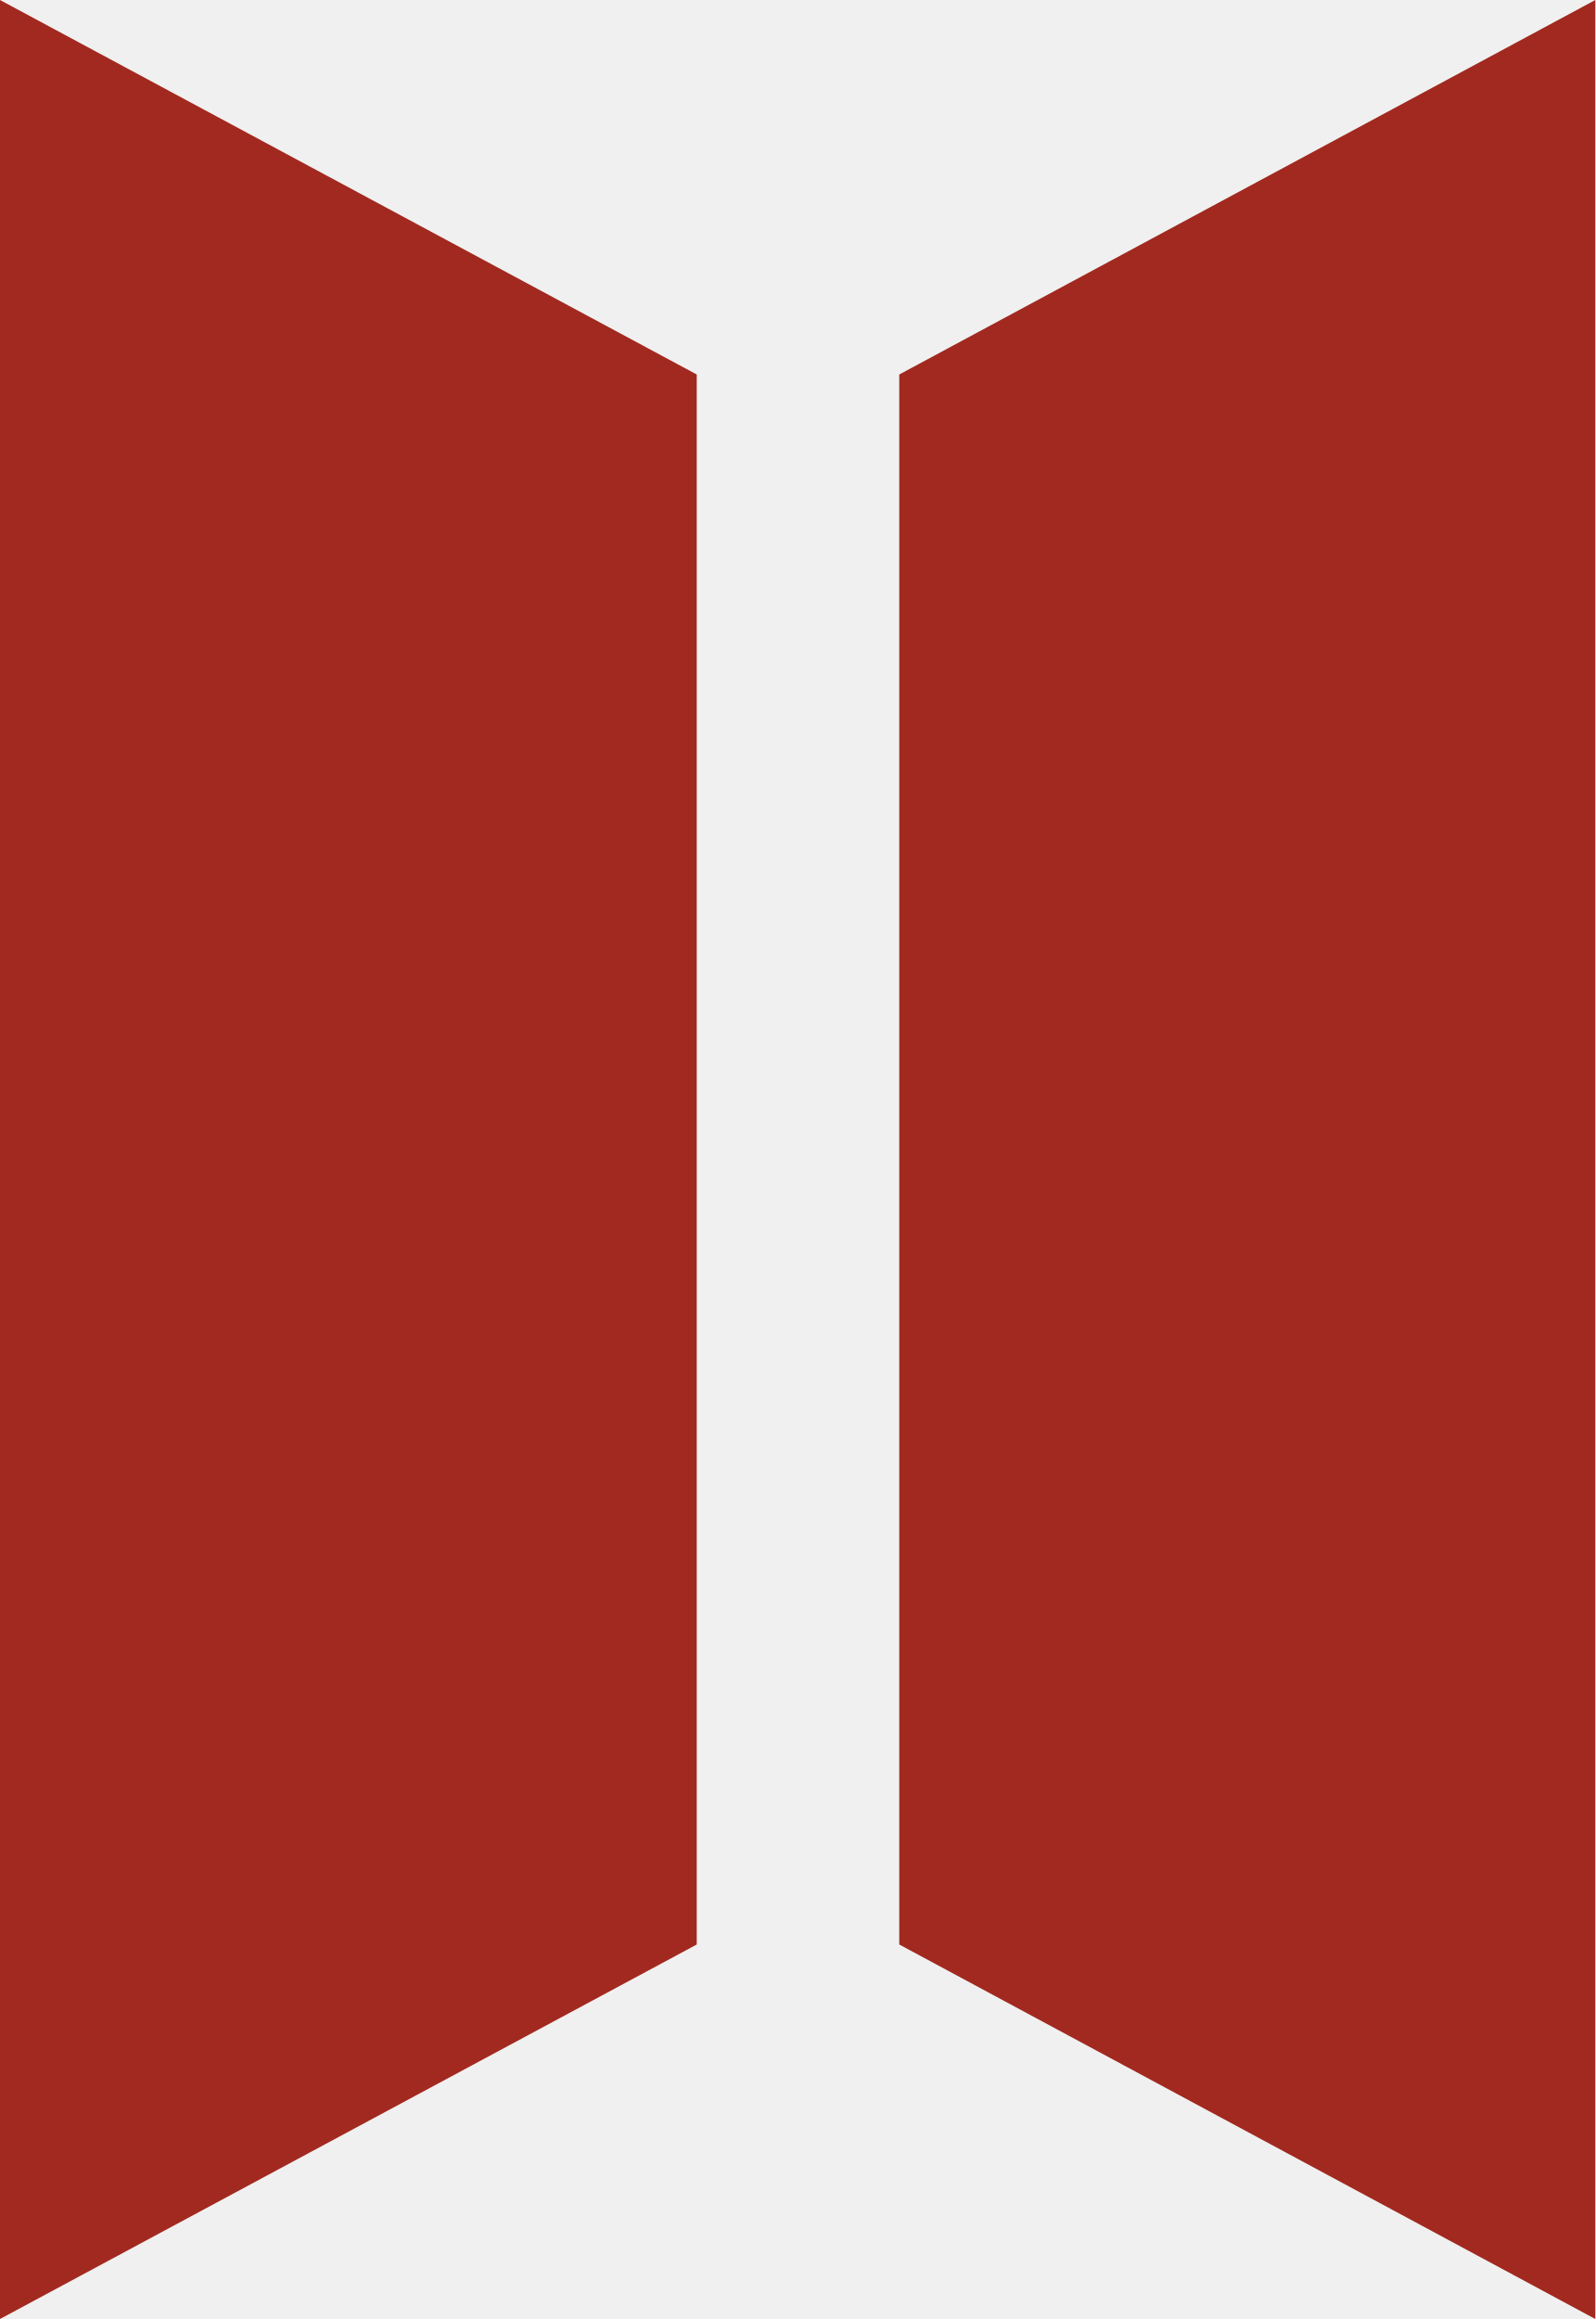
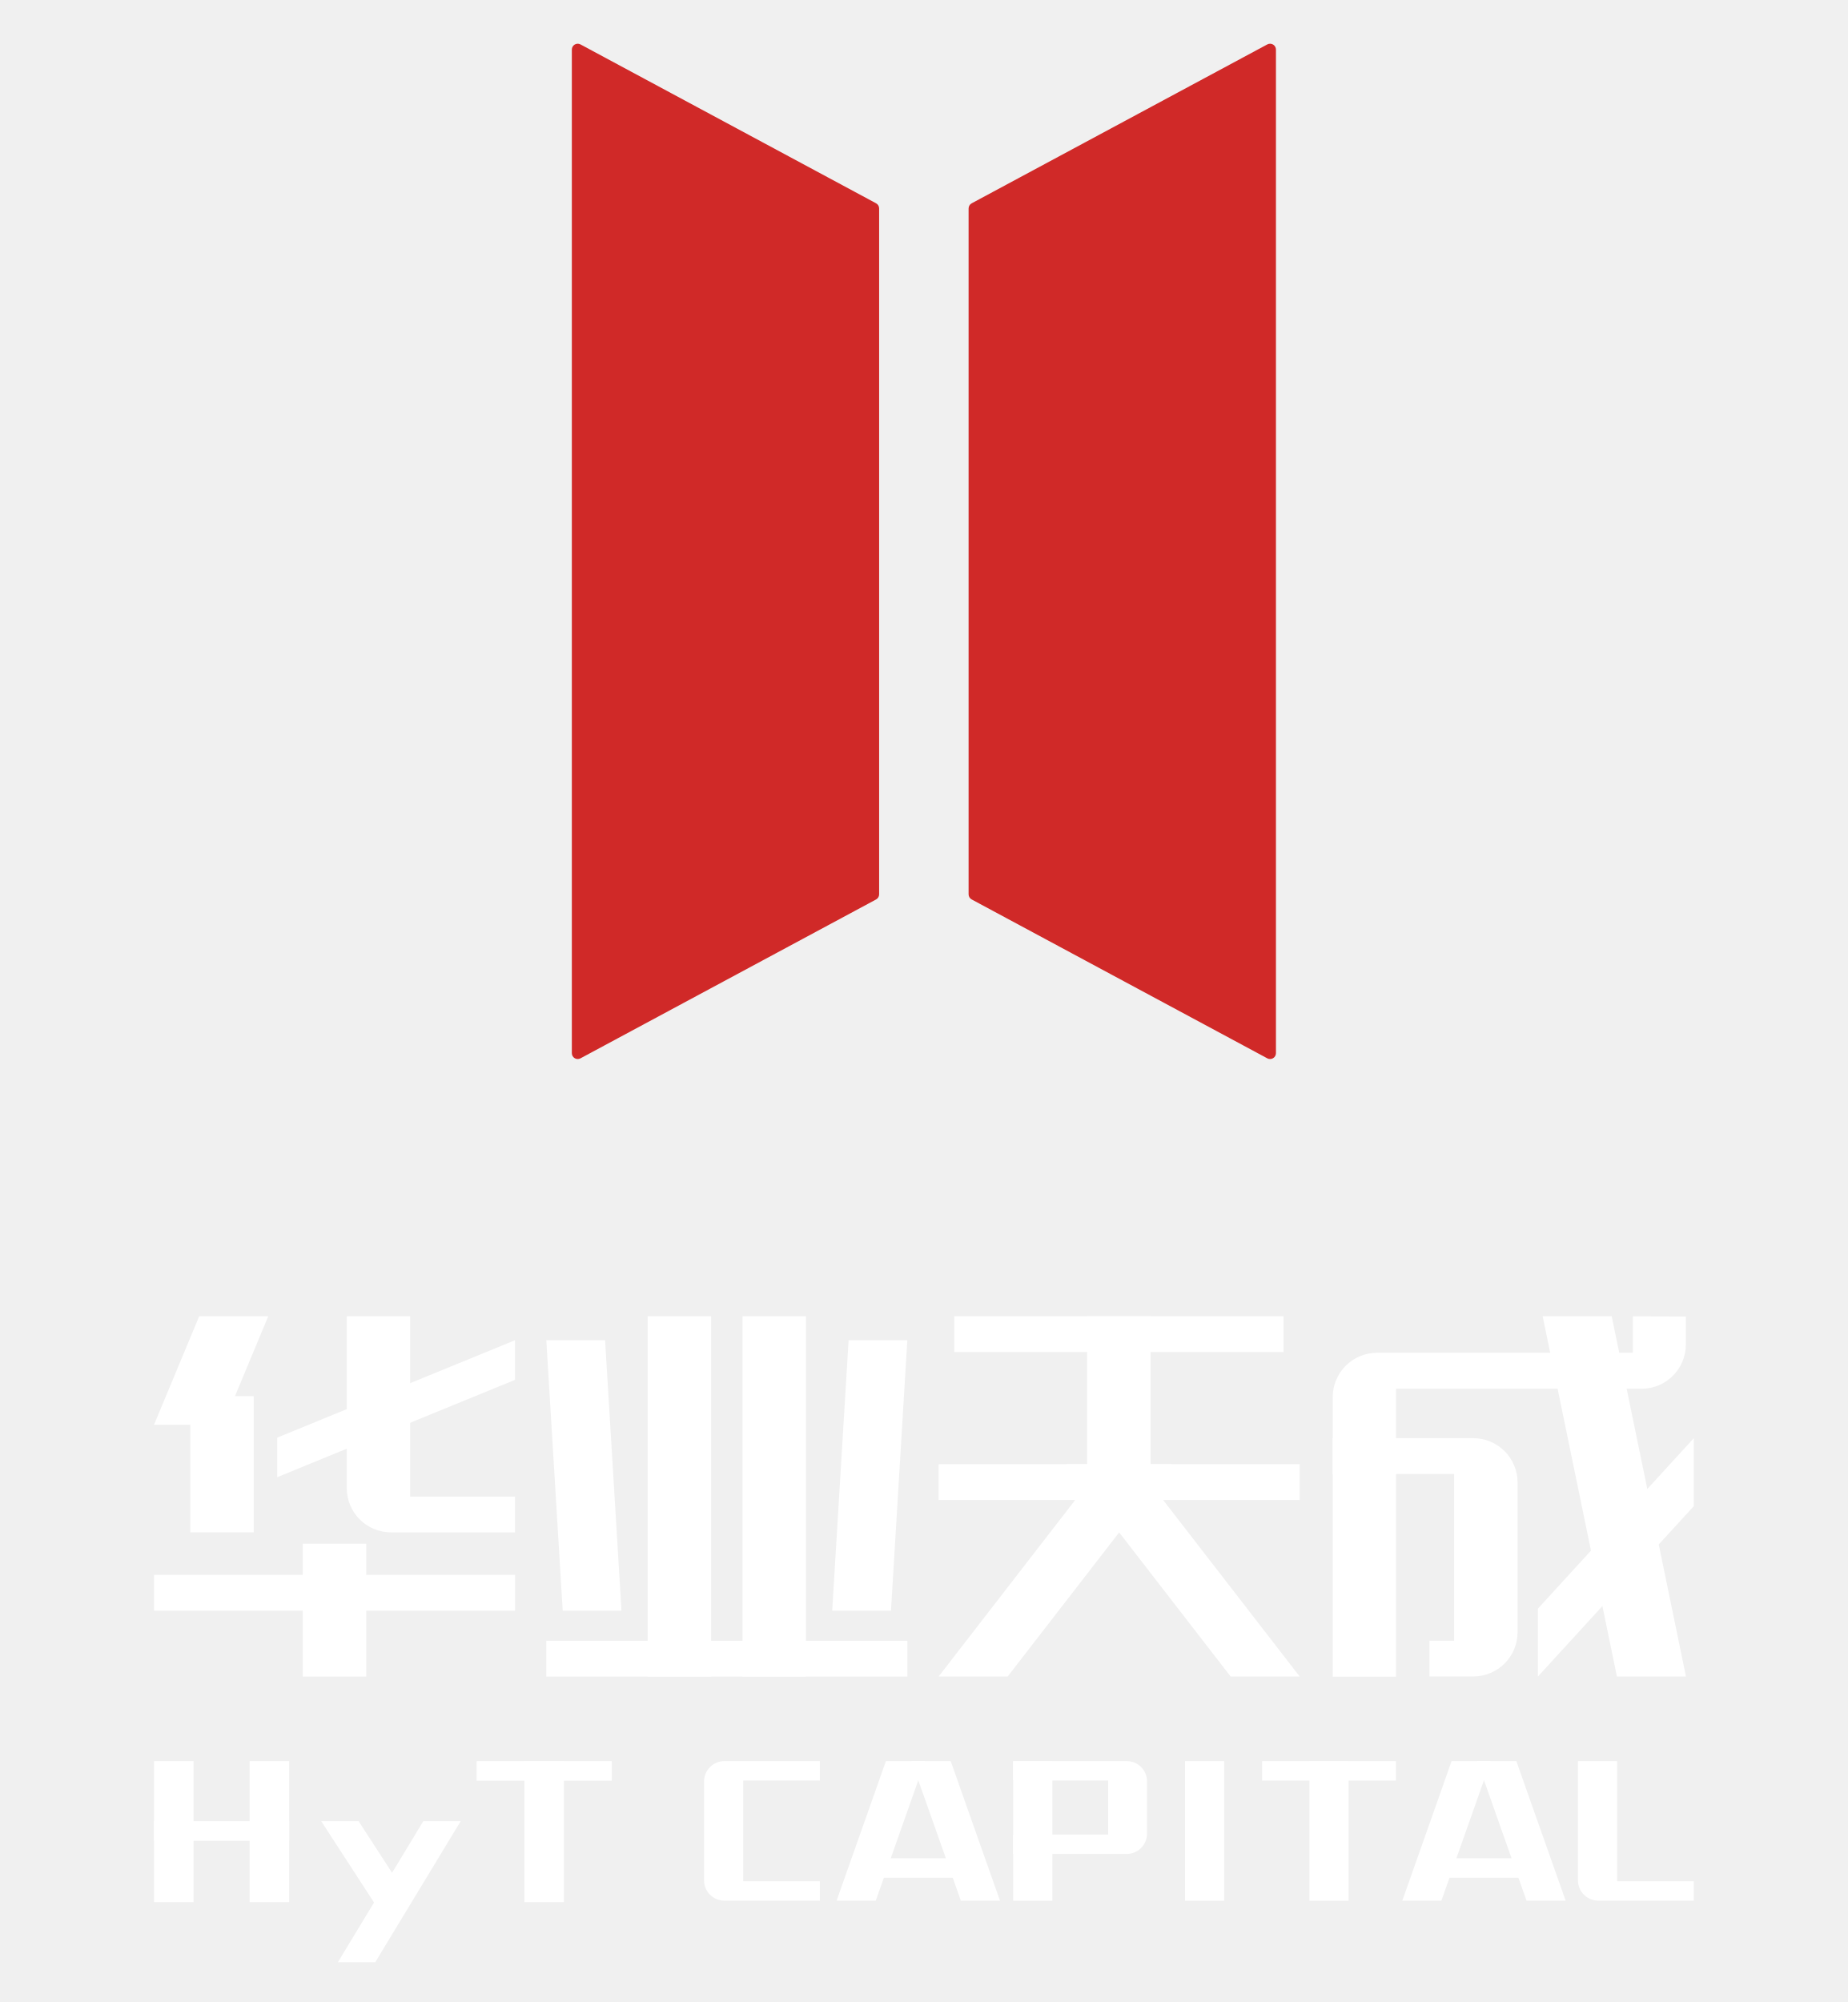
- <svg xmlns="http://www.w3.org/2000/svg" viewBox="0 0 22.37 32.51">
+ <svg xmlns="http://www.w3.org/2000/svg" id="图层_1" data-name="图层 1" viewBox="0 0 340.16 368.5">
  <defs>
-     <style>.cls-1{fill:#a2291f;}</style>
+     <style>.cls-1{fill:#d02928;}.cls-2{fill:#fff;}</style>
  </defs>
-   <g id="图层_2" data-name="图层 2">
-     <g id="图层_2-2" data-name="图层 2">
-       <polygon class="cls-1" points="9.77 27.26 0 32.51 0 0 9.77 5.25 9.77 27.26" />
-       <polygon class="cls-1" points="12.61 27.26 22.37 32.51 22.37 0 12.61 5.25 12.61 27.26" />
-     </g>
-   </g>
+   <path class="cls-1" d="M161.28,165.56l-54.43,29.25a1.08,1.08,0,0,1-1.58-.95V9.12a1.08,1.08,0,0,1,1.58-.95l54.43,29.25a1.07,1.07,0,0,1,.56.95V164.61A1.07,1.07,0,0,1,161.28,165.56Z" />
+   <path class="cls-1" d="M178.88,165.56l54.43,29.25a1.08,1.08,0,0,0,1.58-.95V9.12a1.08,1.08,0,0,0-1.58-.95L178.88,37.42a1.08,1.08,0,0,0-.57.95V164.61A1.08,1.08,0,0,0,178.88,165.56Z" />
+   <rect class="cls-2" x="119.23" y="242.28" width="11.68" height="66.31" />
+   <polygon class="cls-2" points="100.57 246.69 111.39 246.69 114.41 296.47 103.59 296.47 100.57 246.69" />
+   <polygon class="cls-2" points="167.03 246.69 156.22 246.69 153.2 296.47 164.02 296.47 167.03 246.69" />
+   <rect class="cls-2" x="136.69" y="242.28" width="11.68" height="66.31" />
+   <rect class="cls-2" x="100.57" y="302.01" width="66.47" height="6.59" />
+   <polygon class="cls-2" points="203.03 269.51 215.74 269.51 185.5 308.59 172.79 308.59 203.03 269.51" />
+   <polygon class="cls-2" points="209.02 269.51 196.31 269.51 226.55 308.59 239.26 308.59 209.02 269.51" />
+   <rect class="cls-2" x="200.13" y="242.28" width="11.68" height="33.82" />
+   <rect class="cls-2" x="172.79" y="269.51" width="66.47" height="6.59" />
+   <rect class="cls-2" x="175.67" y="242.28" width="60.61" height="6.59" />
+   <rect class="cls-2" x="35.03" y="256.99" width="11.68" height="25.06" />
+   <polygon class="cls-2" points="36.67 242.28 49.38 242.28 41.06 262.25 28.35 262.25 36.67 242.28" />
+   <rect class="cls-2" x="55.74" y="284.15" width="11.68" height="24.45" />
+   <rect class="cls-2" x="28.35" y="289.88" width="66.47" height="6.59" />
+   <path class="cls-2" d="M75.51,275.47V242.28H63.83V273.9A8.16,8.16,0,0,0,72,282.06H94.81v-6.59Z" />
+   <polygon class="cls-2" points="51.03 264.62 94.81 246.69 94.81 253.98 51.03 271.9 51.03 264.62" />
+   <polygon class="cls-2" points="296.7 242.28 283.99 242.28 297.66 308.59 310.37 308.59 296.7 242.28" />
+   <path class="cls-2" d="M300.6,242.28V249H253.5a8.17,8.17,0,0,0-8.16,8.16v51.46H257v-53h45.2a8.15,8.15,0,0,0,8.15-8.15v-5.13Z" />
+   <path class="cls-2" d="M245.34,264.72v6.59h22.35V302h-4.54v6.58h8.07a8.16,8.16,0,0,0,8.15-8.16V272.88a8.15,8.15,0,0,0-8.15-8.16Z" />
+   <polygon class="cls-2" points="283.12 296.09 311.81 264.72 311.81 277.23 283.12 308.59 283.12 296.09" />
+   <rect class="cls-2" x="28.35" y="324.16" width="7.28" height="25.95" />
+   <rect class="cls-2" x="28.35" y="335.21" width="24.88" height="3.61" />
+   <rect class="cls-2" x="45.95" y="324.16" width="7.28" height="25.95" />
+   <rect class="cls-2" x="96.54" y="324.16" width="7.28" height="25.95" />
+   <rect class="cls-2" x="87.74" y="324.16" width="24.88" height="3.61" />
+   <polygon class="cls-2" points="69.08 361.18 62.2 361.18 77.93 335.21 84.81 335.21 69.08 361.18" />
+   <polygon class="cls-2" points="72.89 345.81 66.01 335.21 59.13 335.21 69.9 351.8 72.89 345.81" />
+   <rect class="cls-2" x="186.52" y="324.16" width="7.21" height="25.7" />
+   <rect class="cls-2" x="218.15" y="324.16" width="7.21" height="25.7" />
+   <rect class="cls-2" x="241.06" y="324.16" width="7.21" height="25.7" />
+   <rect class="cls-2" x="232.34" y="324.16" width="24.64" height="3.58" />
+   <path class="cls-2" d="M186.52,324.16v3.57H204v9.94H186.52v3.58h20.9a3.75,3.75,0,0,0,3.74-3.75v-9.6a3.74,3.74,0,0,0-3.74-3.74Z" />
+   <path class="cls-2" d="M150.93,327.73v-3.57H133.36a3.74,3.74,0,0,0-3.75,3.74v18.21a3.74,3.74,0,0,0,3.75,3.74h17.57v-3.58H136.82V327.73Z" />
+   <path class="cls-2" d="M297.7,346.27V324.16h-7.21v21.95a3.74,3.74,0,0,0,3.74,3.74h17.58v-3.58Z" />
+   <rect class="cls-2" x="159.33" y="342.04" width="19.45" height="3.58" />
+   <polygon class="cls-2" points="161.22 349.85 154.01 349.85 163.09 324.15 170.3 324.15 161.22 349.85" />
+   <polygon class="cls-2" points="176.88 349.85 184.09 349.85 175.01 324.15 167.8 324.15 176.88 349.85" />
+   <rect class="cls-2" x="263.46" y="342.04" width="19.45" height="3.58" />
+   <polygon class="cls-2" points="265.35 349.85 258.15 349.85 267.23 324.15 274.43 324.15 265.35 349.85" />
+   <polygon class="cls-2" points="281.02 349.85 288.22 349.85 279.14 324.15 271.94 324.15 281.02 349.85" />
</svg>
